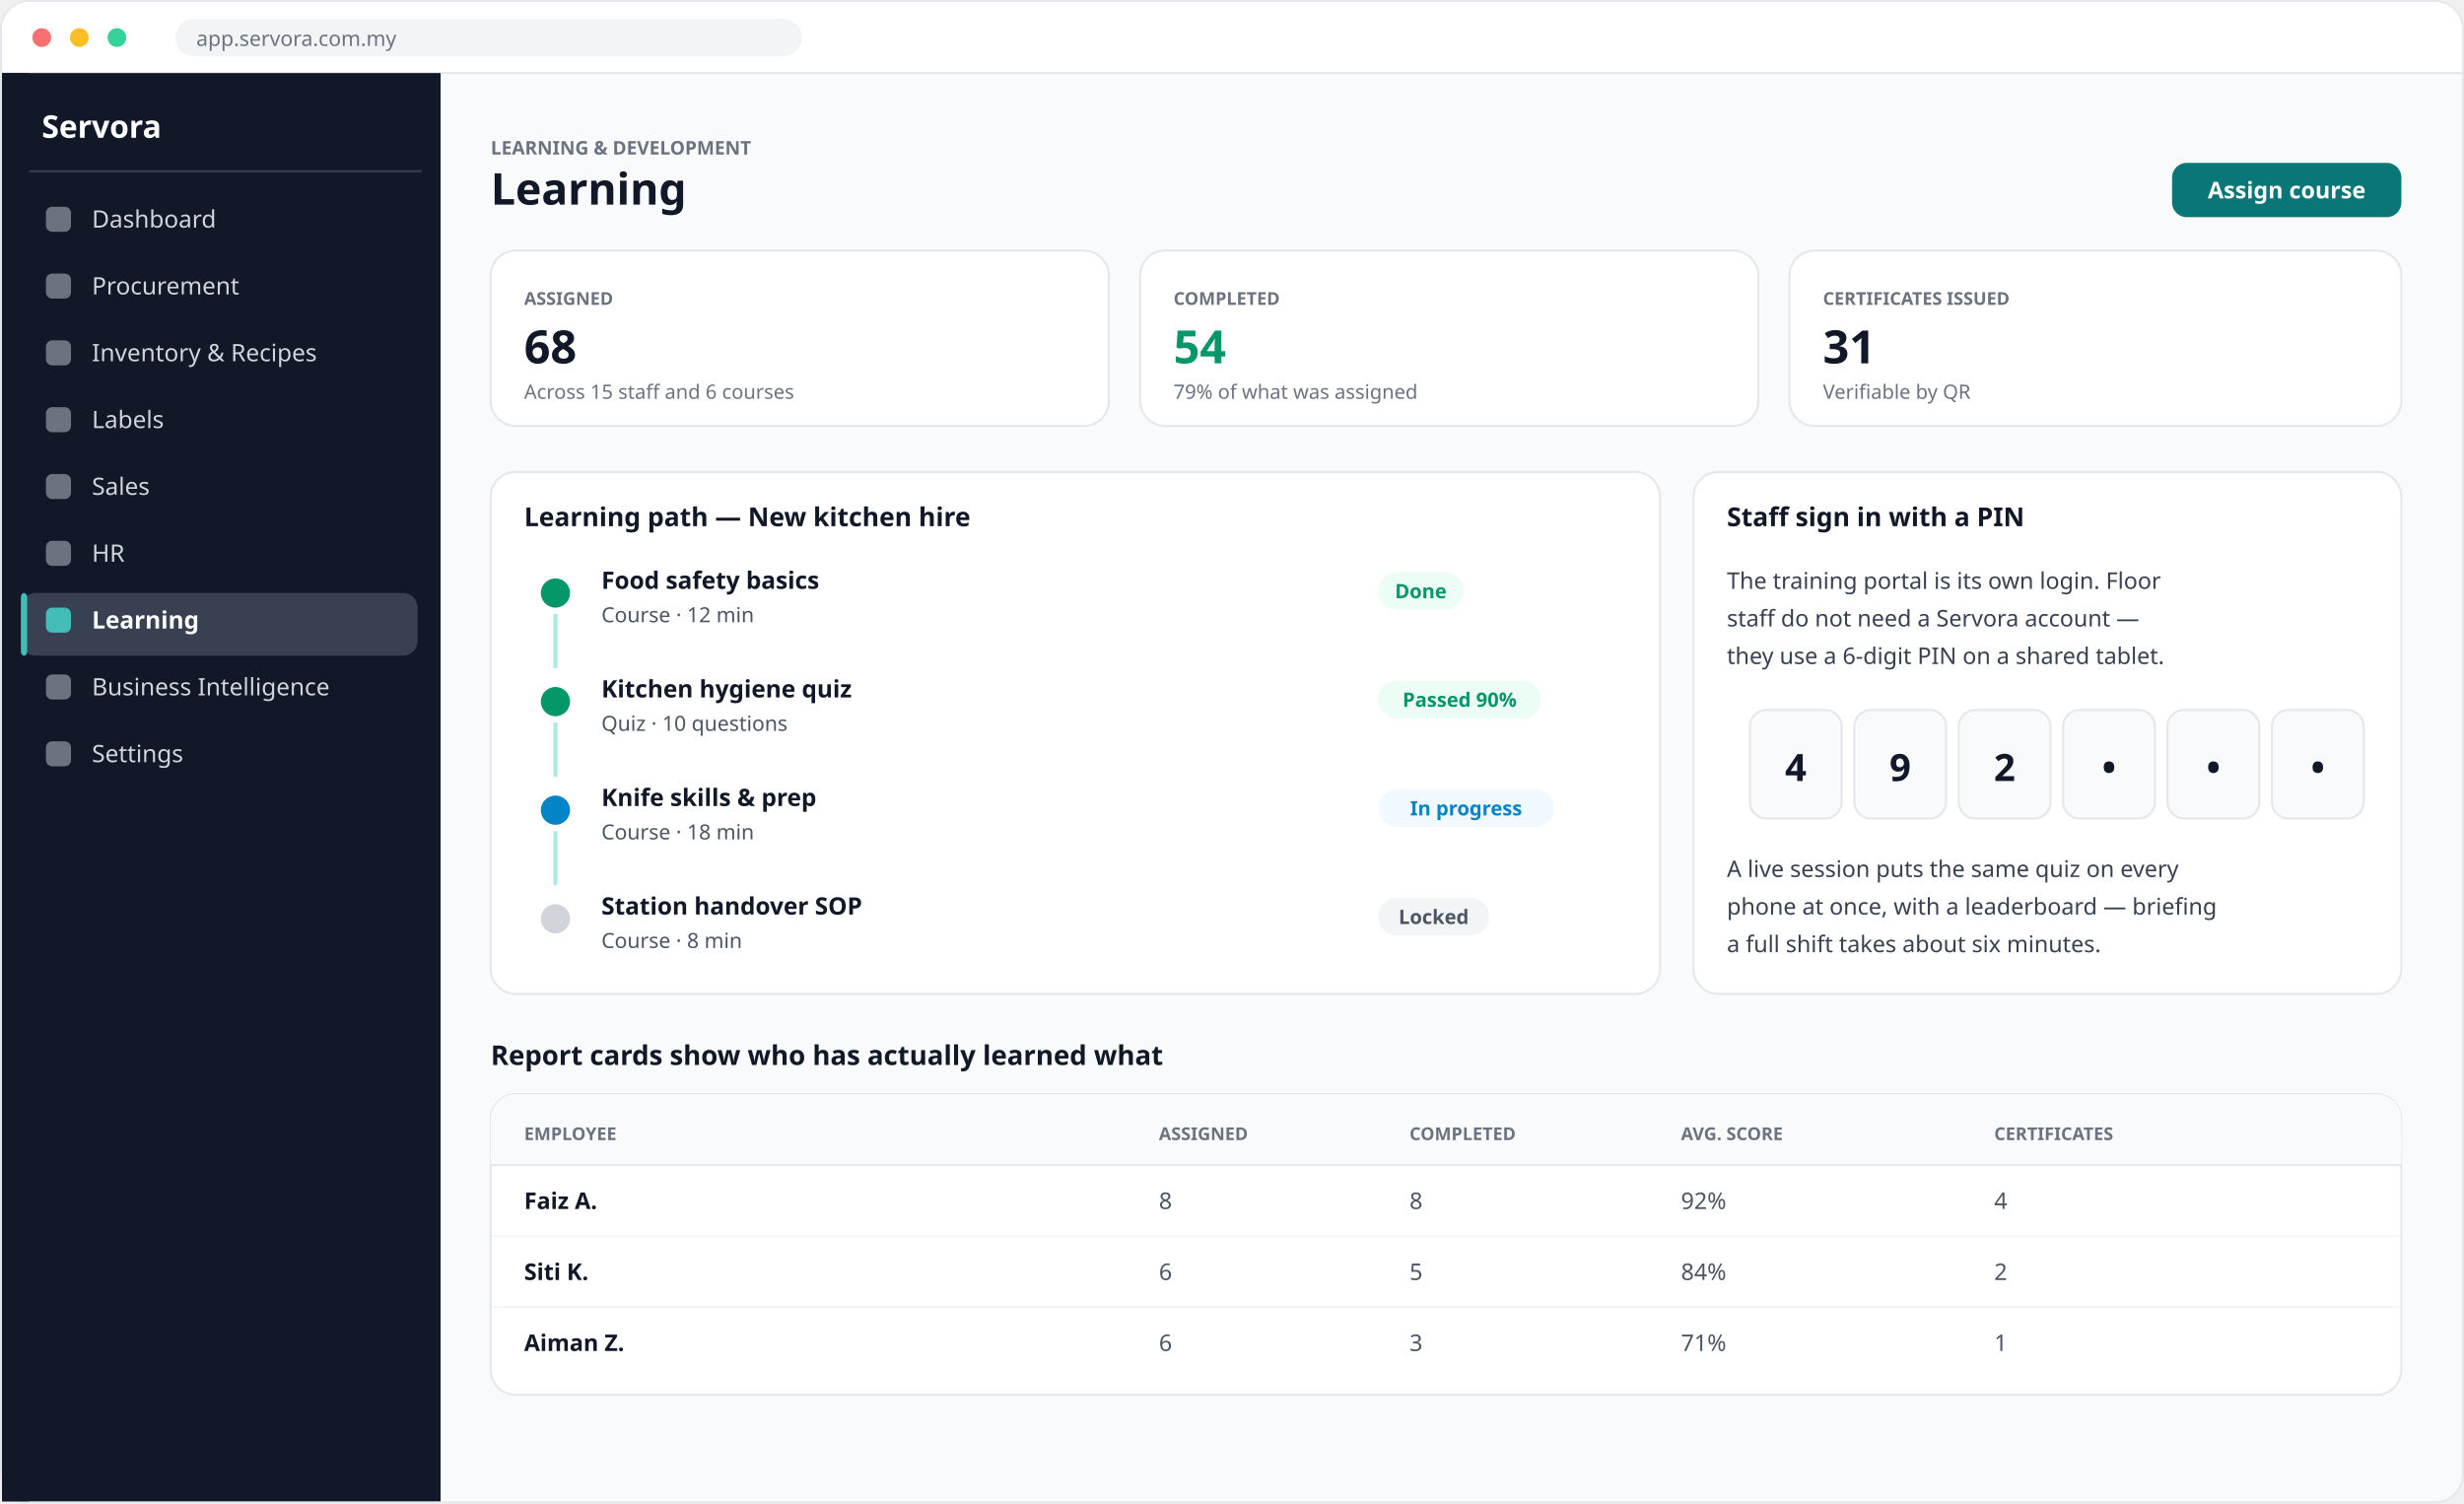
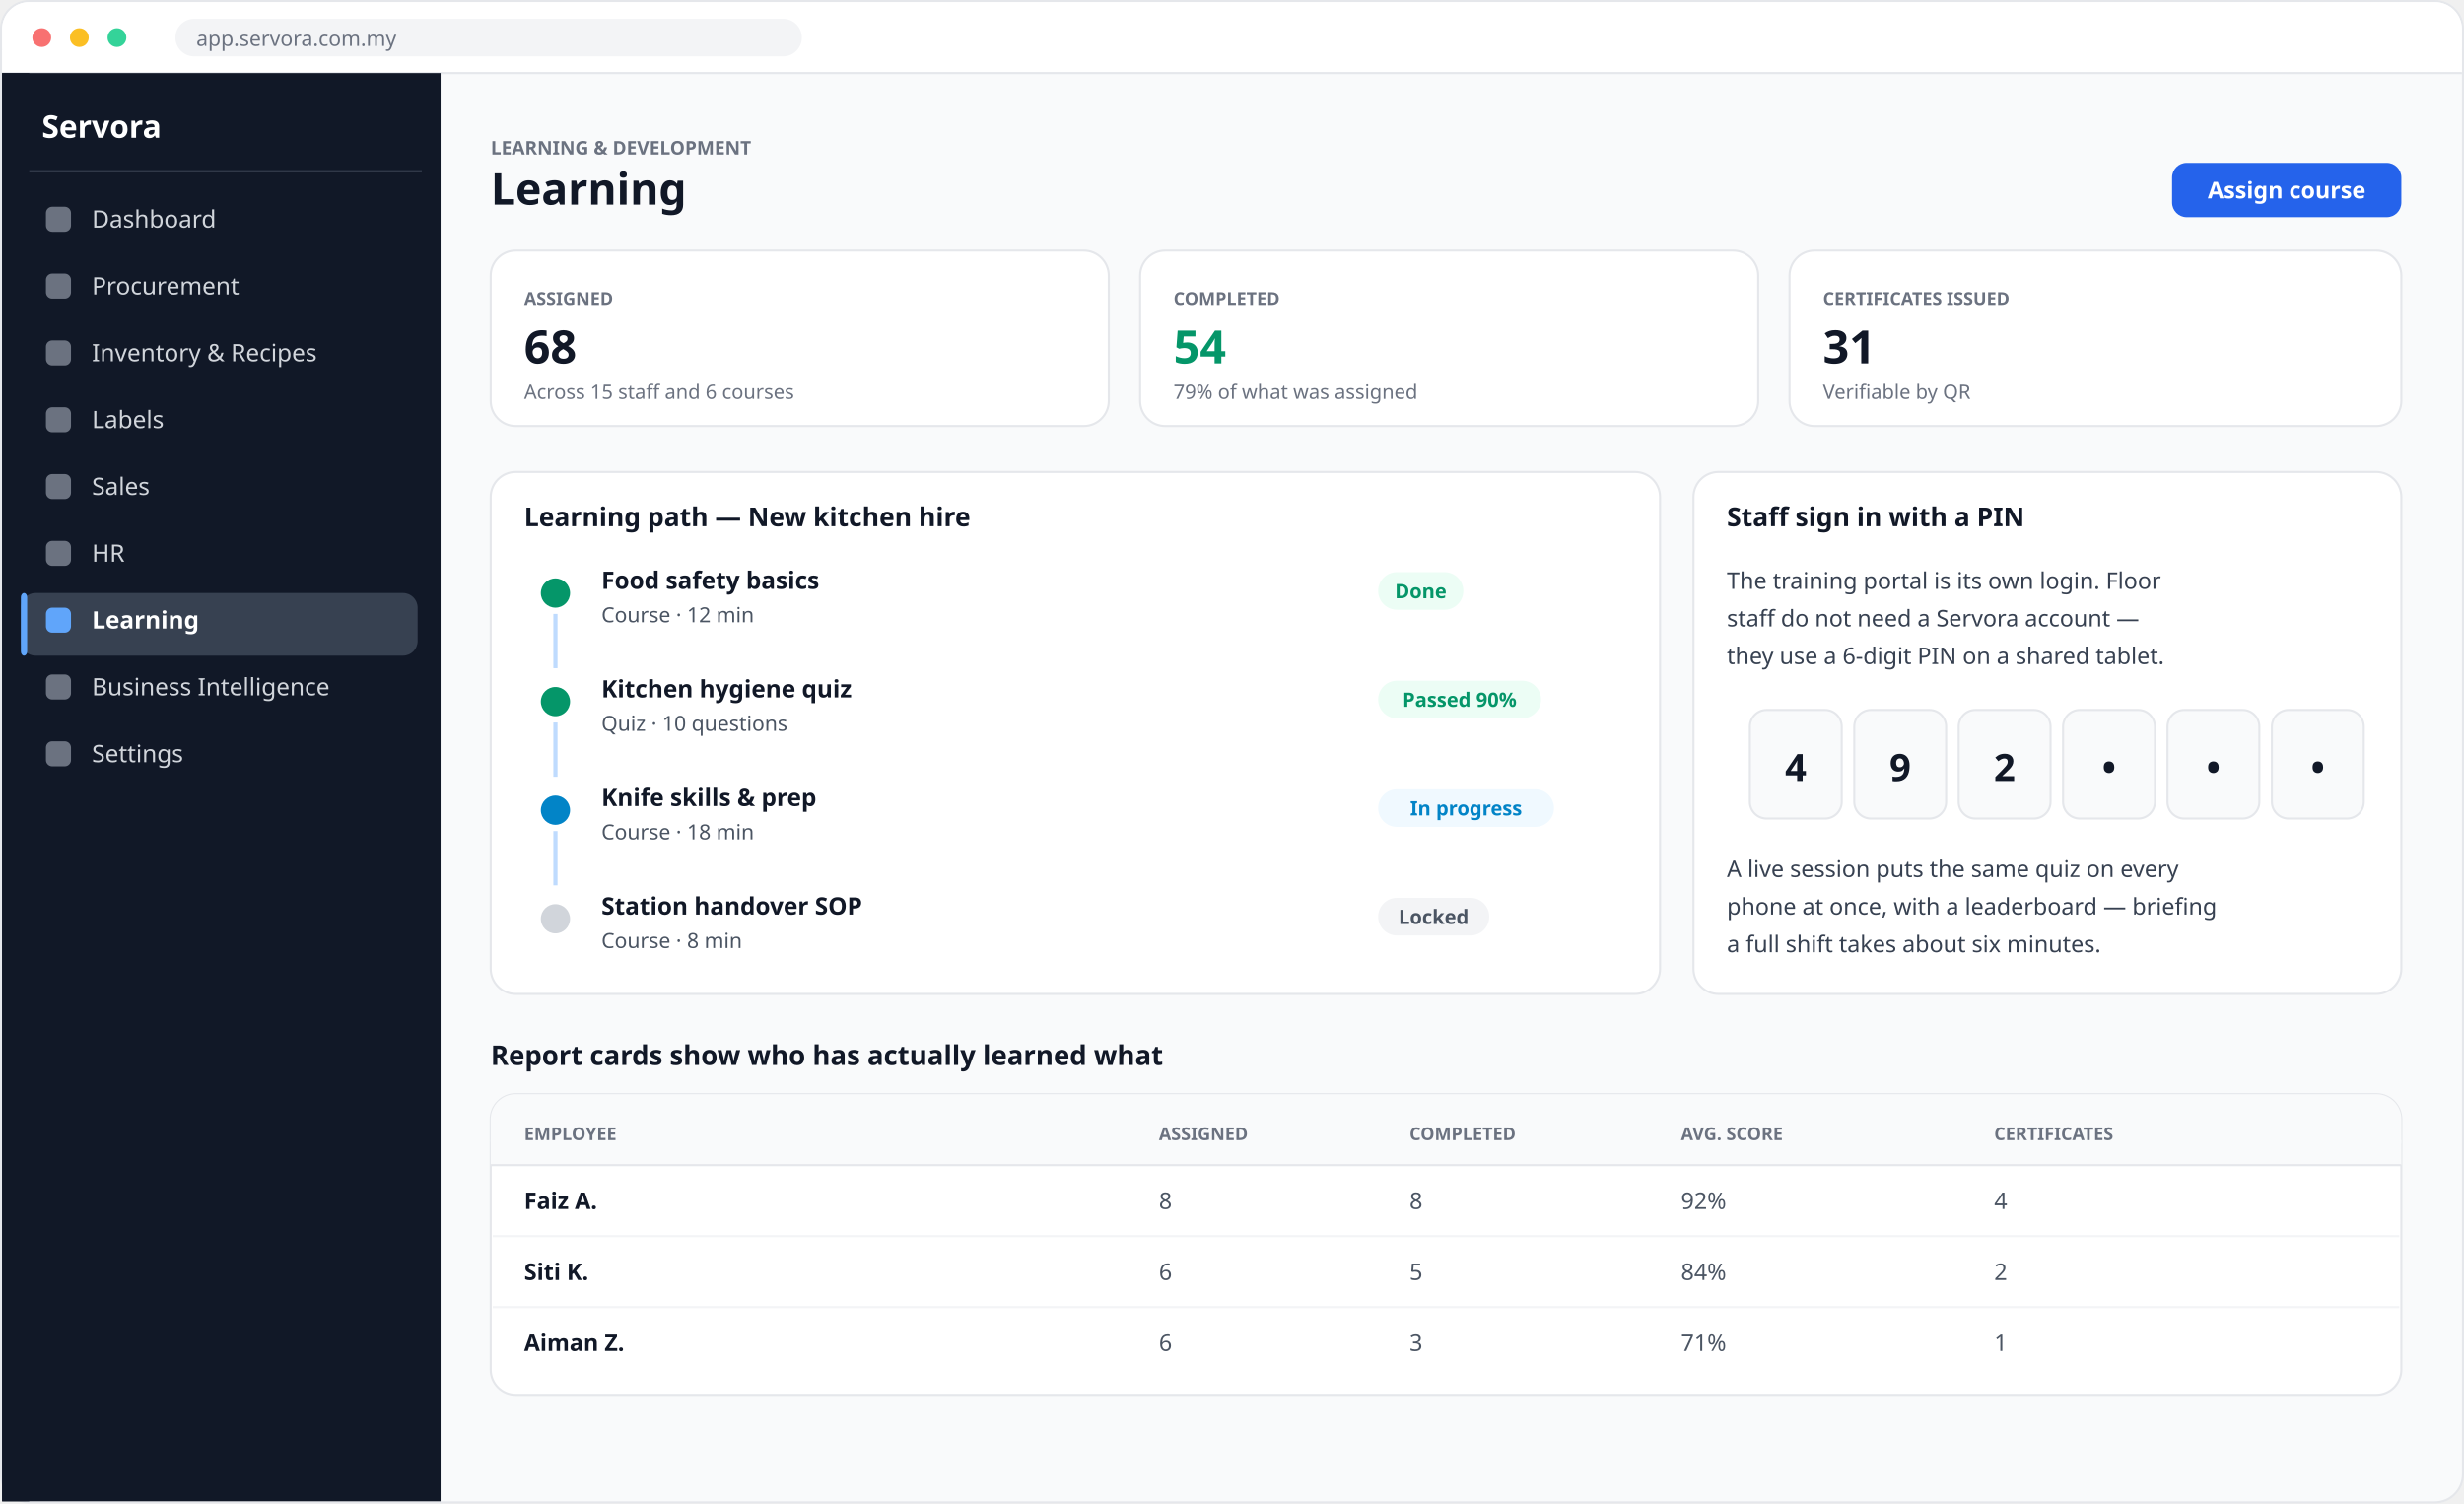
<svg xmlns="http://www.w3.org/2000/svg" viewBox="0 0 1180 720" width="1180" height="720" role="img">
  <rect x="0" y="0" width="1180" height="720" rx="14" fill="#e5e7eb" />
  <rect x="1" y="1" width="1178" height="718" rx="13" fill="#f9fafb" />
  <rect x="1" y="1" width="1178" height="34" rx="13" fill="#ffffff" />
  <rect x="1" y="24" width="1178" height="11" rx="0" fill="#ffffff" />
  <line x1="1" y1="35" x2="1179" y2="35" stroke="#e5e7eb" stroke-width="1" />
  <circle cx="20" cy="18" r="4.5" fill="#f87171" />
  <circle cx="38" cy="18" r="4.5" fill="#fbbf24" />
  <circle cx="56" cy="18" r="4.5" fill="#34d399" />
  <rect x="84" y="9" width="300" height="18" rx="9" fill="#f3f4f6" />
  <text x="94" y="22" font-family="Figtree, ui-sans-serif, system-ui, sans-serif" font-size="10" font-weight="400" fill="#6b7280" text-anchor="start">app.servora.com.my</text>
  <rect x="1" y="35" width="210" height="684" rx="0" fill="#111827" />
  <rect x="1" y="35" width="13" height="684" rx="0" fill="#111827" />
  <text x="20" y="66" font-family="Figtree, ui-sans-serif, system-ui, sans-serif" font-size="15" font-weight="700" fill="#ffffff" text-anchor="start">Servora</text>
  <line x1="14" y1="82" x2="202" y2="82" stroke="#374151" stroke-width="1" />
  <rect x="22" y="99" width="12" height="12" rx="3" fill="#6b7280" />
  <text x="44" y="109" font-family="Figtree, ui-sans-serif, system-ui, sans-serif" font-size="11.5" font-weight="400" fill="#d1d5db" text-anchor="start">Dashboard</text>
  <rect x="22" y="131" width="12" height="12" rx="3" fill="#6b7280" />
  <text x="44" y="141" font-family="Figtree, ui-sans-serif, system-ui, sans-serif" font-size="11.5" font-weight="400" fill="#d1d5db" text-anchor="start">Procurement</text>
  <rect x="22" y="163" width="12" height="12" rx="3" fill="#6b7280" />
  <text x="44" y="173" font-family="Figtree, ui-sans-serif, system-ui, sans-serif" font-size="11.5" font-weight="400" fill="#d1d5db" text-anchor="start">Inventory &amp; Recipes</text>
  <rect x="22" y="195" width="12" height="12" rx="3" fill="#6b7280" />
  <text x="44" y="205" font-family="Figtree, ui-sans-serif, system-ui, sans-serif" font-size="11.5" font-weight="400" fill="#d1d5db" text-anchor="start">Labels</text>
  <rect x="22" y="227" width="12" height="12" rx="3" fill="#6b7280" />
  <text x="44" y="237" font-family="Figtree, ui-sans-serif, system-ui, sans-serif" font-size="11.5" font-weight="400" fill="#d1d5db" text-anchor="start">Sales</text>
  <rect x="22" y="259" width="12" height="12" rx="3" fill="#6b7280" />
  <text x="44" y="269" font-family="Figtree, ui-sans-serif, system-ui, sans-serif" font-size="11.5" font-weight="400" fill="#d1d5db" text-anchor="start">HR</text>
  <rect x="10" y="284" width="190" height="30" rx="7" fill="#374151" />
-   <rect x="10" y="284" width="3" height="30" rx="2" fill="#43bdb8" />
-   <rect x="22" y="291" width="12" height="12" rx="3" fill="#43bdb8" />
+   <rect x="10" y="284" width="3" height="30" rx="2" fill="#60a5fa" />
+   <rect x="22" y="291" width="12" height="12" rx="3" fill="#60a5fa" />
  <text x="44" y="301" font-family="Figtree, ui-sans-serif, system-ui, sans-serif" font-size="11.5" font-weight="600" fill="#ffffff" text-anchor="start">Learning</text>
  <rect x="22" y="323" width="12" height="12" rx="3" fill="#6b7280" />
  <text x="44" y="333" font-family="Figtree, ui-sans-serif, system-ui, sans-serif" font-size="11.5" font-weight="400" fill="#d1d5db" text-anchor="start">Business Intelligence</text>
  <rect x="22" y="355" width="12" height="12" rx="3" fill="#6b7280" />
  <text x="44" y="365" font-family="Figtree, ui-sans-serif, system-ui, sans-serif" font-size="11.5" font-weight="400" fill="#d1d5db" text-anchor="start">Settings</text>
  <text x="235" y="74" font-family="Figtree, ui-sans-serif, system-ui, sans-serif" font-size="9" font-weight="700" fill="#6b7280" text-anchor="start">LEARNING &amp; DEVELOPMENT</text>
  <text x="235" y="98" font-family="Figtree, ui-sans-serif, system-ui, sans-serif" font-size="21" font-weight="700" fill="#111827" text-anchor="start">Learning</text>
-   <rect x="1040.2" y="78" width="109.8" height="26" rx="7" fill="#0b7677" />
+   <rect x="1040.2" y="78" width="109.8" height="26" rx="7" fill="#2563eb" />
  <text x="1095.1" y="95" font-family="Figtree, ui-sans-serif, system-ui, sans-serif" font-size="11" font-weight="600" fill="#ffffff" text-anchor="middle">Assign course</text>
  <rect x="235" y="120" width="296" height="84" rx="12" fill="#ffffff" stroke="#e5e7eb" stroke-width="1" />
  <text x="251" y="146" font-family="Figtree, ui-sans-serif, system-ui, sans-serif" font-size="8.5" font-weight="700" fill="#6b7280" text-anchor="start">ASSIGNED</text>
  <text x="251" y="174" font-family="Figtree, ui-sans-serif, system-ui, sans-serif" font-size="22" font-weight="700" fill="#111827" text-anchor="start">68</text>
  <text x="251" y="191" font-family="Figtree, ui-sans-serif, system-ui, sans-serif" font-size="9.5" font-weight="400" fill="#6b7280" text-anchor="start">Across 15 staff and 6 courses</text>
  <rect x="546" y="120" width="296" height="84" rx="12" fill="#ffffff" stroke="#e5e7eb" stroke-width="1" />
  <text x="562" y="146" font-family="Figtree, ui-sans-serif, system-ui, sans-serif" font-size="8.5" font-weight="700" fill="#6b7280" text-anchor="start">COMPLETED</text>
  <text x="562" y="174" font-family="Figtree, ui-sans-serif, system-ui, sans-serif" font-size="22" font-weight="700" fill="#059669" text-anchor="start">54</text>
  <text x="562" y="191" font-family="Figtree, ui-sans-serif, system-ui, sans-serif" font-size="9.5" font-weight="400" fill="#6b7280" text-anchor="start">79% of what was assigned</text>
  <rect x="857" y="120" width="293" height="84" rx="12" fill="#ffffff" stroke="#e5e7eb" stroke-width="1" />
  <text x="873" y="146" font-family="Figtree, ui-sans-serif, system-ui, sans-serif" font-size="8.5" font-weight="700" fill="#6b7280" text-anchor="start">CERTIFICATES ISSUED</text>
  <text x="873" y="174" font-family="Figtree, ui-sans-serif, system-ui, sans-serif" font-size="22" font-weight="700" fill="#111827" text-anchor="start">31</text>
  <text x="873" y="191" font-family="Figtree, ui-sans-serif, system-ui, sans-serif" font-size="9.5" font-weight="400" fill="#6b7280" text-anchor="start">Verifiable by QR</text>
  <rect x="235" y="226" width="560" height="250" rx="12" fill="#ffffff" stroke="#e5e7eb" stroke-width="1" />
  <text x="251" y="252" font-family="Figtree, ui-sans-serif, system-ui, sans-serif" font-size="12.5" font-weight="700" fill="#111827" text-anchor="start">Learning path — New kitchen hire</text>
  <circle cx="266" cy="284" r="7" fill="#059669" />
-   <line x1="266" y1="294" x2="266" y2="320" stroke="#aeeae4" stroke-width="2" />
+   <line x1="266" y1="294" x2="266" y2="320" stroke="#bfdbfe" stroke-width="2" />
  <text x="288" y="282" font-family="Figtree, ui-sans-serif, system-ui, sans-serif" font-size="11.5" font-weight="600" fill="#111827" text-anchor="start">Food safety basics</text>
  <text x="288" y="298" font-family="Figtree, ui-sans-serif, system-ui, sans-serif" font-size="10" font-weight="400" fill="#4b5563" text-anchor="start">Course · 12 min</text>
  <rect x="660" y="274" width="40.8" height="18" rx="9" fill="#ecfdf5" />
  <text x="680.4" y="286.5" font-family="Figtree, ui-sans-serif, system-ui, sans-serif" font-size="9.5" font-weight="600" fill="#059669" text-anchor="middle">Done</text>
  <circle cx="266" cy="336" r="7" fill="#059669" />
-   <line x1="266" y1="346" x2="266" y2="372" stroke="#aeeae4" stroke-width="2" />
+   <line x1="266" y1="346" x2="266" y2="372" stroke="#bfdbfe" stroke-width="2" />
  <text x="288" y="334" font-family="Figtree, ui-sans-serif, system-ui, sans-serif" font-size="11.5" font-weight="600" fill="#111827" text-anchor="start">Kitchen hygiene quiz</text>
  <text x="288" y="350" font-family="Figtree, ui-sans-serif, system-ui, sans-serif" font-size="10" font-weight="400" fill="#4b5563" text-anchor="start">Quiz · 10 questions</text>
  <rect x="660" y="326" width="78" height="18" rx="9" fill="#ecfdf5" />
  <text x="699" y="338.5" font-family="Figtree, ui-sans-serif, system-ui, sans-serif" font-size="9.5" font-weight="600" fill="#059669" text-anchor="middle">Passed 90%</text>
  <circle cx="266" cy="388" r="7" fill="#0284c7" />
-   <line x1="266" y1="398" x2="266" y2="424" stroke="#aeeae4" stroke-width="2" />
+   <line x1="266" y1="398" x2="266" y2="424" stroke="#bfdbfe" stroke-width="2" />
  <text x="288" y="386" font-family="Figtree, ui-sans-serif, system-ui, sans-serif" font-size="11.5" font-weight="600" fill="#111827" text-anchor="start">Knife skills &amp; prep</text>
  <text x="288" y="402" font-family="Figtree, ui-sans-serif, system-ui, sans-serif" font-size="10" font-weight="400" fill="#4b5563" text-anchor="start">Course · 18 min</text>
  <rect x="660" y="378" width="84.2" height="18" rx="9" fill="#f0f9ff" />
  <text x="702.1" y="390.5" font-family="Figtree, ui-sans-serif, system-ui, sans-serif" font-size="9.5" font-weight="600" fill="#0284c7" text-anchor="middle">In progress</text>
  <circle cx="266" cy="440" r="7" fill="#d1d5db" />
  <text x="288" y="438" font-family="Figtree, ui-sans-serif, system-ui, sans-serif" font-size="11.5" font-weight="600" fill="#111827" text-anchor="start">Station handover SOP</text>
  <text x="288" y="454" font-family="Figtree, ui-sans-serif, system-ui, sans-serif" font-size="10" font-weight="400" fill="#4b5563" text-anchor="start">Course · 8 min</text>
  <rect x="660" y="430" width="53.2" height="18" rx="9" fill="#f3f4f6" />
  <text x="686.6" y="442.5" font-family="Figtree, ui-sans-serif, system-ui, sans-serif" font-size="9.5" font-weight="600" fill="#4b5563" text-anchor="middle">Locked</text>
  <rect x="811" y="226" width="339" height="250" rx="12" fill="#ffffff" stroke="#e5e7eb" stroke-width="1" />
  <text x="827" y="252" font-family="Figtree, ui-sans-serif, system-ui, sans-serif" font-size="12.5" font-weight="700" fill="#111827" text-anchor="start">Staff sign in with a PIN</text>
  <text x="827" y="282" font-family="Figtree, ui-sans-serif, system-ui, sans-serif" font-size="11" font-weight="400" fill="#374151" text-anchor="start">The training portal is its own login. Floor</text>
  <text x="827" y="300" font-family="Figtree, ui-sans-serif, system-ui, sans-serif" font-size="11" font-weight="400" fill="#374151" text-anchor="start">staff do not need a Servora account —</text>
  <text x="827" y="318" font-family="Figtree, ui-sans-serif, system-ui, sans-serif" font-size="11" font-weight="400" fill="#374151" text-anchor="start">they use a 6-digit PIN on a shared tablet.</text>
  <rect x="838" y="340" width="44" height="52" rx="8" fill="#f9fafb" stroke="#e5e7eb" stroke-width="1" />
  <text x="860" y="374" font-family="Figtree, ui-sans-serif, system-ui, sans-serif" font-size="18" font-weight="700" fill="#111827" text-anchor="middle">4</text>
  <rect x="888" y="340" width="44" height="52" rx="8" fill="#f9fafb" stroke="#e5e7eb" stroke-width="1" />
  <text x="910" y="374" font-family="Figtree, ui-sans-serif, system-ui, sans-serif" font-size="18" font-weight="700" fill="#111827" text-anchor="middle">9</text>
  <rect x="938" y="340" width="44" height="52" rx="8" fill="#f9fafb" stroke="#e5e7eb" stroke-width="1" />
  <text x="960" y="374" font-family="Figtree, ui-sans-serif, system-ui, sans-serif" font-size="18" font-weight="700" fill="#111827" text-anchor="middle">2</text>
  <rect x="988" y="340" width="44" height="52" rx="8" fill="#f9fafb" stroke="#e5e7eb" stroke-width="1" />
  <text x="1010" y="374" font-family="Figtree, ui-sans-serif, system-ui, sans-serif" font-size="18" font-weight="700" fill="#111827" text-anchor="middle">•</text>
  <rect x="1038" y="340" width="44" height="52" rx="8" fill="#f9fafb" stroke="#e5e7eb" stroke-width="1" />
  <text x="1060" y="374" font-family="Figtree, ui-sans-serif, system-ui, sans-serif" font-size="18" font-weight="700" fill="#111827" text-anchor="middle">•</text>
  <rect x="1088" y="340" width="44" height="52" rx="8" fill="#f9fafb" stroke="#e5e7eb" stroke-width="1" />
  <text x="1110" y="374" font-family="Figtree, ui-sans-serif, system-ui, sans-serif" font-size="18" font-weight="700" fill="#111827" text-anchor="middle">•</text>
  <text x="827" y="420" font-family="Figtree, ui-sans-serif, system-ui, sans-serif" font-size="11" font-weight="400" fill="#374151" text-anchor="start">A live session puts the same quiz on every</text>
  <text x="827" y="438" font-family="Figtree, ui-sans-serif, system-ui, sans-serif" font-size="11" font-weight="400" fill="#374151" text-anchor="start">phone at once, with a leaderboard — briefing</text>
  <text x="827" y="456" font-family="Figtree, ui-sans-serif, system-ui, sans-serif" font-size="11" font-weight="400" fill="#374151" text-anchor="start">a full shift takes about six minutes.</text>
  <text x="235" y="510" font-family="Figtree, ui-sans-serif, system-ui, sans-serif" font-size="13" font-weight="700" fill="#111827" text-anchor="start">Report cards show who has actually learned what</text>
  <rect x="235" y="524" width="915" height="144" rx="12" fill="#ffffff" stroke="#e5e7eb" stroke-width="1" />
  <rect x="235" y="524" width="915" height="34" rx="12" fill="#f9fafb" />
  <rect x="235" y="546" width="915" height="12" rx="0" fill="#f9fafb" />
  <line x1="235" y1="558" x2="1150" y2="558" stroke="#e5e7eb" stroke-width="1" />
  <text x="251" y="546" font-family="Figtree, ui-sans-serif, system-ui, sans-serif" font-size="8.5" font-weight="700" fill="#6b7280" text-anchor="start">EMPLOYEE</text>
  <text x="555" y="546" font-family="Figtree, ui-sans-serif, system-ui, sans-serif" font-size="8.5" font-weight="700" fill="#6b7280" text-anchor="start">ASSIGNED</text>
  <text x="675" y="546" font-family="Figtree, ui-sans-serif, system-ui, sans-serif" font-size="8.5" font-weight="700" fill="#6b7280" text-anchor="start">COMPLETED</text>
  <text x="805" y="546" font-family="Figtree, ui-sans-serif, system-ui, sans-serif" font-size="8.5" font-weight="700" fill="#6b7280" text-anchor="start">AVG. SCORE</text>
  <text x="955" y="546" font-family="Figtree, ui-sans-serif, system-ui, sans-serif" font-size="8.5" font-weight="700" fill="#6b7280" text-anchor="start">CERTIFICATES</text>
  <text x="251" y="579" font-family="Figtree, ui-sans-serif, system-ui, sans-serif" font-size="11" font-weight="600" fill="#111827" text-anchor="start">Faiz A.</text>
  <text x="555" y="579" font-family="Figtree, ui-sans-serif, system-ui, sans-serif" font-size="11" font-weight="400" fill="#4b5563" text-anchor="start">8</text>
  <text x="675" y="579" font-family="Figtree, ui-sans-serif, system-ui, sans-serif" font-size="11" font-weight="400" fill="#4b5563" text-anchor="start">8</text>
  <text x="805" y="579" font-family="Figtree, ui-sans-serif, system-ui, sans-serif" font-size="11" font-weight="400" fill="#4b5563" text-anchor="start">92%</text>
  <text x="955" y="579" font-family="Figtree, ui-sans-serif, system-ui, sans-serif" font-size="11" font-weight="400" fill="#4b5563" text-anchor="start">4</text>
  <line x1="236" y1="592" x2="1149" y2="592" stroke="#f3f4f6" stroke-width="1" />
  <text x="251" y="613" font-family="Figtree, ui-sans-serif, system-ui, sans-serif" font-size="11" font-weight="600" fill="#111827" text-anchor="start">Siti K.</text>
  <text x="555" y="613" font-family="Figtree, ui-sans-serif, system-ui, sans-serif" font-size="11" font-weight="400" fill="#4b5563" text-anchor="start">6</text>
  <text x="675" y="613" font-family="Figtree, ui-sans-serif, system-ui, sans-serif" font-size="11" font-weight="400" fill="#4b5563" text-anchor="start">5</text>
  <text x="805" y="613" font-family="Figtree, ui-sans-serif, system-ui, sans-serif" font-size="11" font-weight="400" fill="#4b5563" text-anchor="start">84%</text>
  <text x="955" y="613" font-family="Figtree, ui-sans-serif, system-ui, sans-serif" font-size="11" font-weight="400" fill="#4b5563" text-anchor="start">2</text>
  <line x1="236" y1="626" x2="1149" y2="626" stroke="#f3f4f6" stroke-width="1" />
  <text x="251" y="647" font-family="Figtree, ui-sans-serif, system-ui, sans-serif" font-size="11" font-weight="600" fill="#111827" text-anchor="start">Aiman Z.</text>
  <text x="555" y="647" font-family="Figtree, ui-sans-serif, system-ui, sans-serif" font-size="11" font-weight="400" fill="#4b5563" text-anchor="start">6</text>
  <text x="675" y="647" font-family="Figtree, ui-sans-serif, system-ui, sans-serif" font-size="11" font-weight="400" fill="#4b5563" text-anchor="start">3</text>
  <text x="805" y="647" font-family="Figtree, ui-sans-serif, system-ui, sans-serif" font-size="11" font-weight="400" fill="#4b5563" text-anchor="start">71%</text>
  <text x="955" y="647" font-family="Figtree, ui-sans-serif, system-ui, sans-serif" font-size="11" font-weight="400" fill="#4b5563" text-anchor="start">1</text>
</svg>
